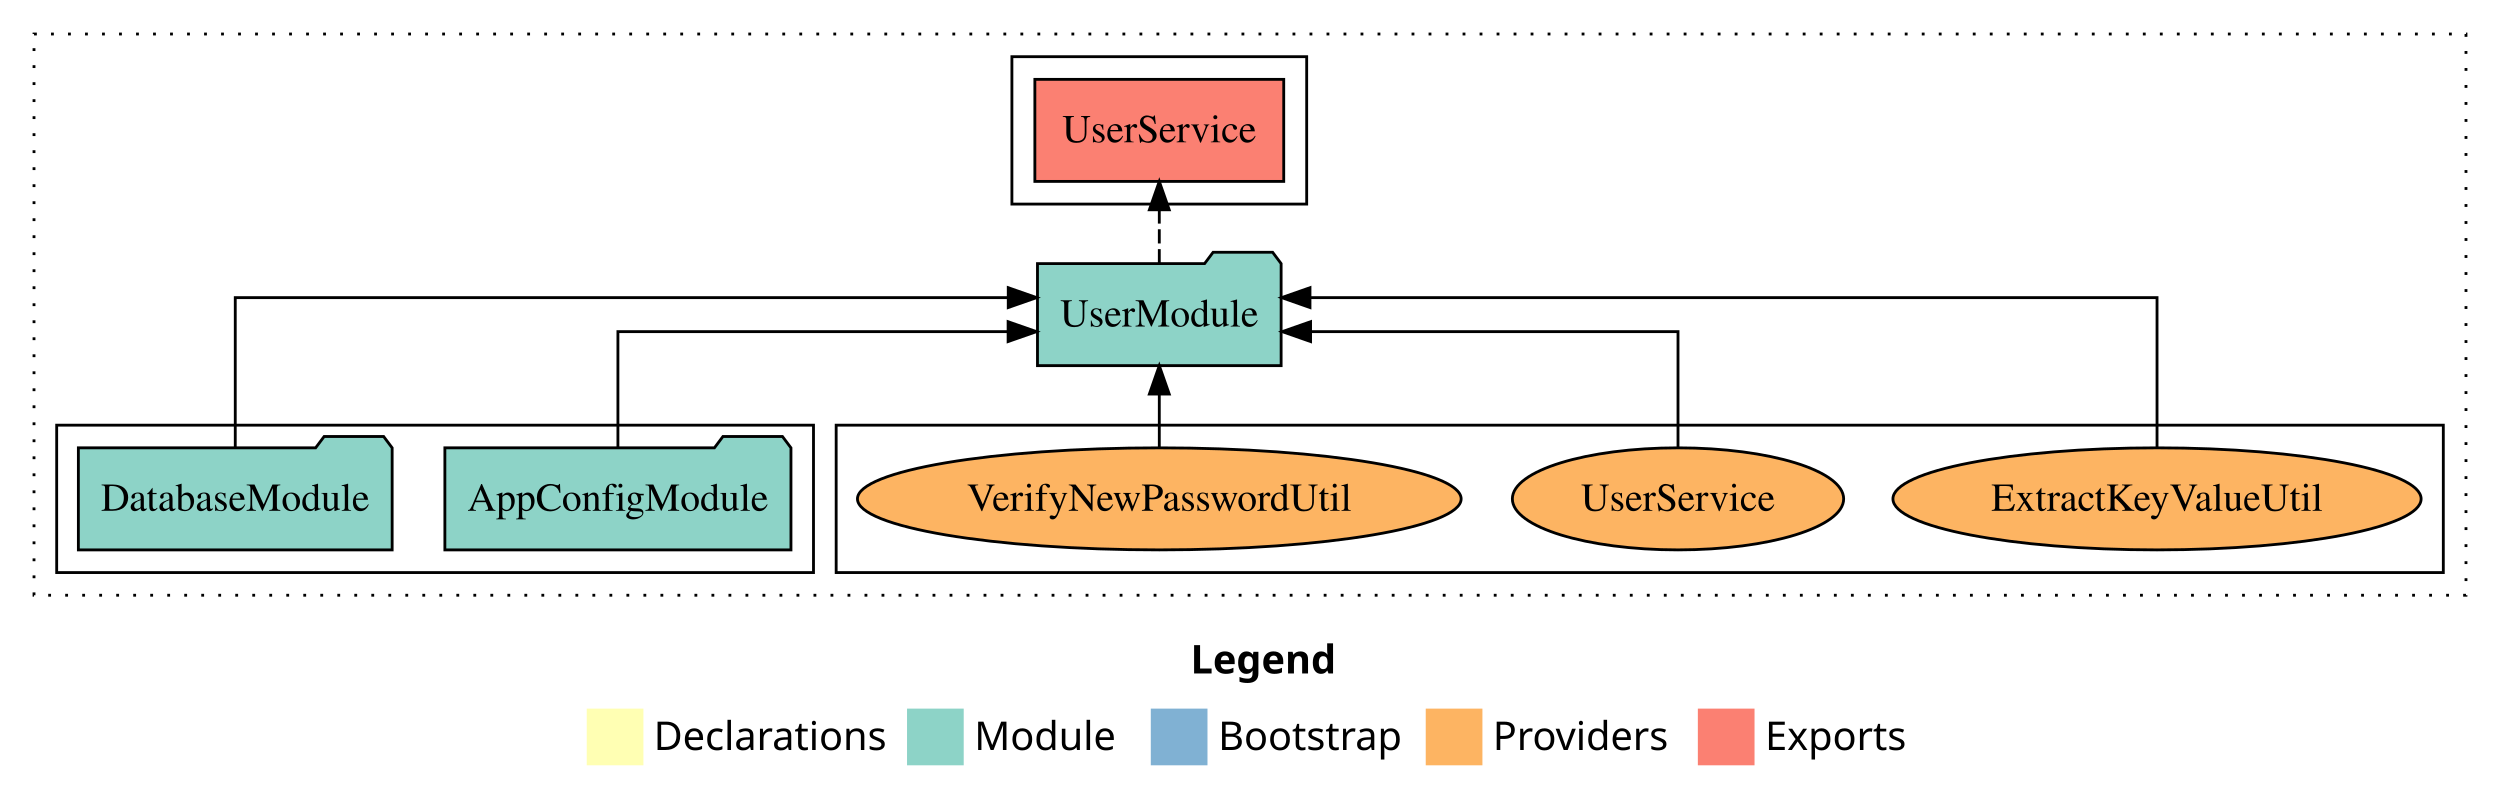
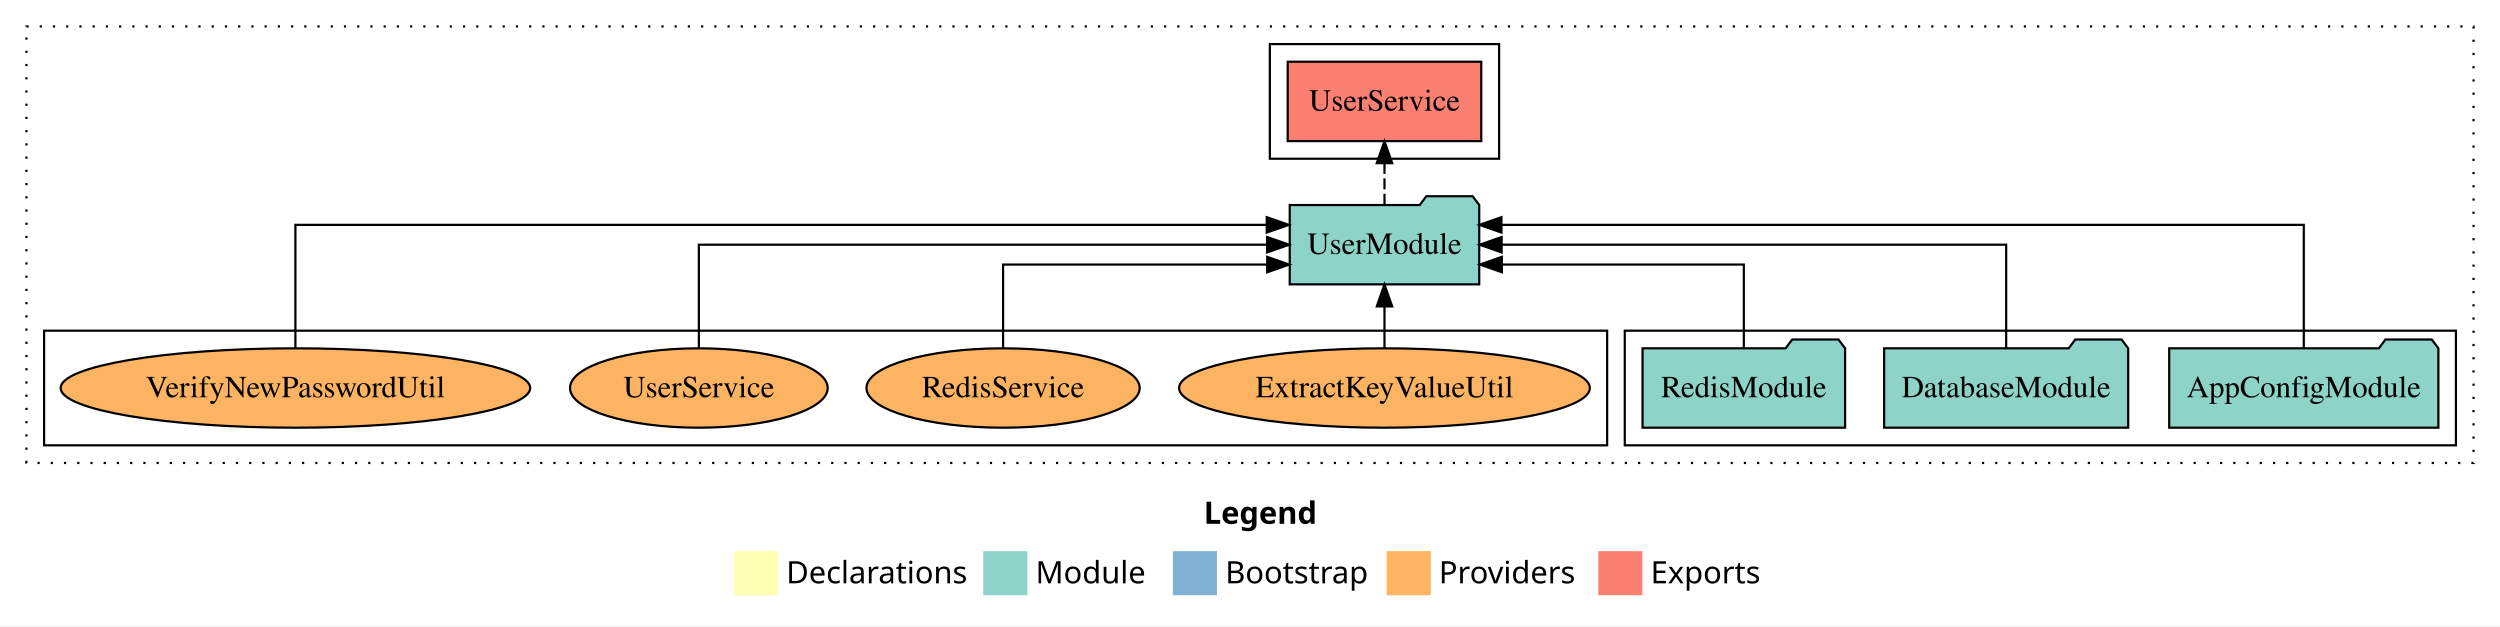
- <svg xmlns="http://www.w3.org/2000/svg" width="882pt" height="284pt" viewBox="0.00 0.00 882.00 284.00">
+ <svg xmlns="http://www.w3.org/2000/svg" width="1134pt" height="284pt" viewBox="0.00 0.00 1134.00 284.00">
  <g id="graph0" class="graph" transform="scale(1 1) rotate(0) translate(4 280)">
-     <polygon fill="white" stroke="transparent" points="-4,4 -4,-280 878,-280 878,4 -4,4" />
-     <text text-anchor="start" x="416.01" y="-42.4" font-family="sans-serif" font-weight="bold" font-size="14.00">Legend</text>
-     <polygon fill="#ffffb3" stroke="transparent" points="203,-10 203,-30 223,-30 223,-10 203,-10" />
-     <text text-anchor="start" x="226.63" y="-15.4" font-family="sans-serif" font-size="14.00">  Declarations</text>
-     <polygon fill="#8dd3c7" stroke="transparent" points="316,-10 316,-30 336,-30 336,-10 316,-10" />
-     <text text-anchor="start" x="339.73" y="-15.4" font-family="sans-serif" font-size="14.00">  Module</text>
-     <polygon fill="#80b1d3" stroke="transparent" points="402,-10 402,-30 422,-30 422,-10 402,-10" />
-     <text text-anchor="start" x="425.78" y="-15.4" font-family="sans-serif" font-size="14.00">  Bootstrap</text>
-     <polygon fill="#fdb462" stroke="transparent" points="499,-10 499,-30 519,-30 519,-10 499,-10" />
-     <text text-anchor="start" x="522.67" y="-15.4" font-family="sans-serif" font-size="14.00">  Providers</text>
-     <polygon fill="#fb8072" stroke="transparent" points="595,-10 595,-30 615,-30 615,-10 595,-10" />
-     <text text-anchor="start" x="618.73" y="-15.4" font-family="sans-serif" font-size="14.00">  Exports</text>
+     <polygon fill="white" stroke="transparent" points="-4,4 -4,-280 1130,-280 1130,4 -4,4" />
+     <text text-anchor="start" x="542.01" y="-42.4" font-family="sans-serif" font-weight="bold" font-size="14.00">Legend</text>
+     <polygon fill="#ffffb3" stroke="transparent" points="329,-10 329,-30 349,-30 349,-10 329,-10" />
+     <text text-anchor="start" x="352.63" y="-15.4" font-family="sans-serif" font-size="14.00">  Declarations</text>
+     <polygon fill="#8dd3c7" stroke="transparent" points="442,-10 442,-30 462,-30 462,-10 442,-10" />
+     <text text-anchor="start" x="465.73" y="-15.4" font-family="sans-serif" font-size="14.00">  Module</text>
+     <polygon fill="#80b1d3" stroke="transparent" points="528,-10 528,-30 548,-30 548,-10 528,-10" />
+     <text text-anchor="start" x="551.78" y="-15.4" font-family="sans-serif" font-size="14.00">  Bootstrap</text>
+     <polygon fill="#fdb462" stroke="transparent" points="625,-10 625,-30 645,-30 645,-10 625,-10" />
+     <text text-anchor="start" x="648.67" y="-15.4" font-family="sans-serif" font-size="14.00">  Providers</text>
+     <polygon fill="#fb8072" stroke="transparent" points="721,-10 721,-30 741,-30 741,-10 721,-10" />
+     <text text-anchor="start" x="744.73" y="-15.4" font-family="sans-serif" font-size="14.00">  Exports</text>
    <g id="clust1" class="cluster">
-       <polygon fill="none" stroke="black" stroke-dasharray="1,5" points="8,-70 8,-268 866,-268 866,-70 8,-70" />
+       <polygon fill="none" stroke="black" stroke-dasharray="1,5" points="8,-70 8,-268 1118,-268 1118,-70 8,-70" />
+     </g>
+     <g id="clust3" class="cluster">
+       <polygon fill="none" stroke="black" points="733,-78 733,-130 1110,-130 1110,-78 733,-78" />
+     </g>
+     <g id="clust4" class="cluster">
+       <polygon fill="none" stroke="black" points="572,-208 572,-260 676,-260 676,-208 572,-208" />
    </g>
    <g id="clust6" class="cluster">
-       <polygon fill="none" stroke="black" points="291,-78 291,-130 858,-130 858,-78 291,-78" />
-     </g>
-     <g id="clust4" class="cluster">
-       <polygon fill="none" stroke="black" points="353,-208 353,-260 457,-260 457,-208 353,-208" />
-     </g>
-     <g id="clust3" class="cluster">
-       <polygon fill="none" stroke="black" points="16,-78 16,-130 283,-130 283,-78 16,-78" />
+       <polygon fill="none" stroke="black" points="16,-78 16,-130 725,-130 725,-78 16,-78" />
    </g>
    <g id="node1" class="node">
-       <polygon fill="#8dd3c7" stroke="black" points="275.05,-122 272.05,-126 251.05,-126 248.05,-122 152.95,-122 152.95,-86 275.05,-86 275.05,-122" />
-       <text text-anchor="middle" x="214" y="-99.8" font-family="Times,serif" font-size="14.00">AppConfigModule</text>
+       <polygon fill="#8dd3c7" stroke="black" points="1102.05,-122 1099.05,-126 1078.05,-126 1075.05,-122 979.95,-122 979.95,-86 1102.05,-86 1102.05,-122" />
+       <text text-anchor="middle" x="1041" y="-99.8" font-family="Times,serif" font-size="14.00">AppConfigModule</text>
+     </g>
+     <g id="node4" class="node">
+       <polygon fill="#8dd3c7" stroke="black" points="666.98,-187 663.98,-191 642.98,-191 639.98,-187 581.02,-187 581.02,-151 666.98,-151 666.98,-187" />
+       <text text-anchor="middle" x="624" y="-164.8" font-family="Times,serif" font-size="14.00">UserModule</text>
+     </g>
+     <g id="edge1" class="edge">
+       <path fill="none" stroke="black" d="M1041,-122.29C1041,-144.21 1041,-178 1041,-178 1041,-178 677.06,-178 677.06,-178" />
+       <polygon fill="black" stroke="black" points="677.06,-174.5 667.06,-178 677.06,-181.5 677.06,-174.5" />
+     </g>
+     <g id="node2" class="node">
+       <polygon fill="#8dd3c7" stroke="black" points="961.35,-122 958.35,-126 937.35,-126 934.35,-122 850.65,-122 850.65,-86 961.35,-86 961.35,-122" />
+       <text text-anchor="middle" x="906" y="-99.8" font-family="Times,serif" font-size="14.00">DatabaseModule</text>
+     </g>
+     <g id="edge2" class="edge">
+       <path fill="none" stroke="black" d="M906,-122.11C906,-141.34 906,-169 906,-169 906,-169 677.14,-169 677.14,-169" />
+       <polygon fill="black" stroke="black" points="677.14,-165.5 667.14,-169 677.14,-172.5 677.14,-165.5" />
    </g>
    <g id="node3" class="node">
-       <polygon fill="#8dd3c7" stroke="black" points="447.98,-187 444.98,-191 423.98,-191 420.98,-187 362.02,-187 362.02,-151 447.98,-151 447.98,-187" />
-       <text text-anchor="middle" x="405" y="-164.8" font-family="Times,serif" font-size="14.00">UserModule</text>
-     </g>
-     <g id="edge1" class="edge">
-       <path fill="none" stroke="black" d="M214,-122.02C214,-139.37 214,-163 214,-163 214,-163 351.66,-163 351.66,-163" />
-       <polygon fill="black" stroke="black" points="351.66,-166.5 361.66,-163 351.66,-159.5 351.66,-166.5" />
-     </g>
-     <g id="node2" class="node">
-       <polygon fill="#8dd3c7" stroke="black" points="134.35,-122 131.35,-126 110.35,-126 107.35,-122 23.65,-122 23.65,-86 134.35,-86 134.35,-122" />
-       <text text-anchor="middle" x="79" y="-99.8" font-family="Times,serif" font-size="14.00">DatabaseModule</text>
-     </g>
-     <g id="edge2" class="edge">
-       <path fill="none" stroke="black" d="M79,-122.28C79,-143.32 79,-175 79,-175 79,-175 351.71,-175 351.71,-175" />
-       <polygon fill="black" stroke="black" points="351.71,-178.5 361.71,-175 351.71,-171.5 351.71,-178.5" />
-     </g>
-     <g id="node4" class="node">
-       <polygon fill="#fb8072" stroke="black" points="448.9,-252 361.1,-252 361.1,-216 448.9,-216 448.9,-252" />
-       <text text-anchor="middle" x="405" y="-229.8" font-family="Times,serif" font-size="14.00">UserService </text>
+       <polygon fill="#8dd3c7" stroke="black" points="832.94,-122 829.94,-126 808.94,-126 805.94,-122 741.06,-122 741.06,-86 832.94,-86 832.94,-122" />
+       <text text-anchor="middle" x="787" y="-99.8" font-family="Times,serif" font-size="14.00">RedisModule</text>
    </g>
    <g id="edge3" class="edge">
-       <path fill="none" stroke="black" stroke-dasharray="5,2" d="M405,-187.11C405,-187.11 405,-205.99 405,-205.99" />
-       <polygon fill="black" stroke="black" points="401.5,-205.99 405,-215.99 408.5,-205.99 401.5,-205.99" />
+       <path fill="none" stroke="black" d="M787,-122.03C787,-138.4 787,-160 787,-160 787,-160 677.25,-160 677.25,-160" />
+       <polygon fill="black" stroke="black" points="677.25,-156.5 667.25,-160 677.25,-163.5 677.25,-156.5" />
    </g>
    <g id="node5" class="node">
-       <ellipse fill="#fdb462" stroke="black" cx="757" cy="-104" rx="93.17" ry="18" />
-       <text text-anchor="middle" x="757" y="-99.8" font-family="Times,serif" font-size="14.00">ExtractKeyValueUtil</text>
+       <polygon fill="#fb8072" stroke="black" points="667.9,-252 580.1,-252 580.1,-216 667.9,-216 667.9,-252" />
+       <text text-anchor="middle" x="624" y="-229.8" font-family="Times,serif" font-size="14.00">UserService </text>
    </g>
    <g id="edge4" class="edge">
-       <path fill="none" stroke="black" d="M757,-122.28C757,-143.32 757,-175 757,-175 757,-175 458.16,-175 458.16,-175" />
-       <polygon fill="black" stroke="black" points="458.16,-171.5 448.16,-175 458.16,-178.5 458.16,-171.5" />
+       <path fill="none" stroke="black" stroke-dasharray="5,2" d="M624,-187.11C624,-187.11 624,-205.99 624,-205.99" />
+       <polygon fill="black" stroke="black" points="620.5,-205.99 624,-215.99 627.5,-205.99 620.5,-205.99" />
    </g>
    <g id="node6" class="node">
-       <ellipse fill="#fdb462" stroke="black" cx="588" cy="-104" rx="58.44" ry="18" />
-       <text text-anchor="middle" x="588" y="-99.8" font-family="Times,serif" font-size="14.00">UserService</text>
+       <ellipse fill="#fdb462" stroke="black" cx="624" cy="-104" rx="93.17" ry="18" />
+       <text text-anchor="middle" x="624" y="-99.8" font-family="Times,serif" font-size="14.00">ExtractKeyValueUtil</text>
    </g>
    <g id="edge5" class="edge">
-       <path fill="none" stroke="black" d="M588,-122.02C588,-139.37 588,-163 588,-163 588,-163 458.37,-163 458.37,-163" />
-       <polygon fill="black" stroke="black" points="458.37,-159.5 448.37,-163 458.37,-166.5 458.37,-159.5" />
+       <path fill="none" stroke="black" d="M624,-122.11C624,-122.11 624,-140.99 624,-140.99" />
+       <polygon fill="black" stroke="black" points="620.5,-140.99 624,-150.99 627.5,-140.99 620.5,-140.99" />
    </g>
    <g id="node7" class="node">
-       <ellipse fill="#fdb462" stroke="black" cx="405" cy="-104" rx="106.49" ry="18" />
-       <text text-anchor="middle" x="405" y="-99.8" font-family="Times,serif" font-size="14.00">VerifyNewPasswordUtil</text>
+       <ellipse fill="#fdb462" stroke="black" cx="451" cy="-104" rx="61.97" ry="18" />
+       <text text-anchor="middle" x="451" y="-99.8" font-family="Times,serif" font-size="14.00">RedisService</text>
    </g>
    <g id="edge6" class="edge">
-       <path fill="none" stroke="black" d="M405,-122.11C405,-122.11 405,-140.99 405,-140.99" />
-       <polygon fill="black" stroke="black" points="401.5,-140.99 405,-150.99 408.5,-140.99 401.5,-140.99" />
+       <path fill="none" stroke="black" d="M451,-122.03C451,-138.4 451,-160 451,-160 451,-160 570.79,-160 570.79,-160" />
+       <polygon fill="black" stroke="black" points="570.79,-163.5 580.79,-160 570.79,-156.5 570.79,-163.5" />
+     </g>
+     <g id="node8" class="node">
+       <ellipse fill="#fdb462" stroke="black" cx="313" cy="-104" rx="58.44" ry="18" />
+       <text text-anchor="middle" x="313" y="-99.8" font-family="Times,serif" font-size="14.00">UserService</text>
+     </g>
+     <g id="edge7" class="edge">
+       <path fill="none" stroke="black" d="M313,-122.11C313,-141.34 313,-169 313,-169 313,-169 570.76,-169 570.76,-169" />
+       <polygon fill="black" stroke="black" points="570.76,-172.5 580.76,-169 570.76,-165.5 570.76,-172.5" />
+     </g>
+     <g id="node9" class="node">
+       <ellipse fill="#fdb462" stroke="black" cx="130" cy="-104" rx="106.49" ry="18" />
+       <text text-anchor="middle" x="130" y="-99.8" font-family="Times,serif" font-size="14.00">VerifyNewPasswordUtil</text>
+     </g>
+     <g id="edge8" class="edge">
+       <path fill="none" stroke="black" d="M130,-122.29C130,-144.21 130,-178 130,-178 130,-178 570.59,-178 570.59,-178" />
+       <polygon fill="black" stroke="black" points="570.59,-181.5 580.59,-178 570.59,-174.5 570.59,-181.5" />
    </g>
  </g>
</svg>
